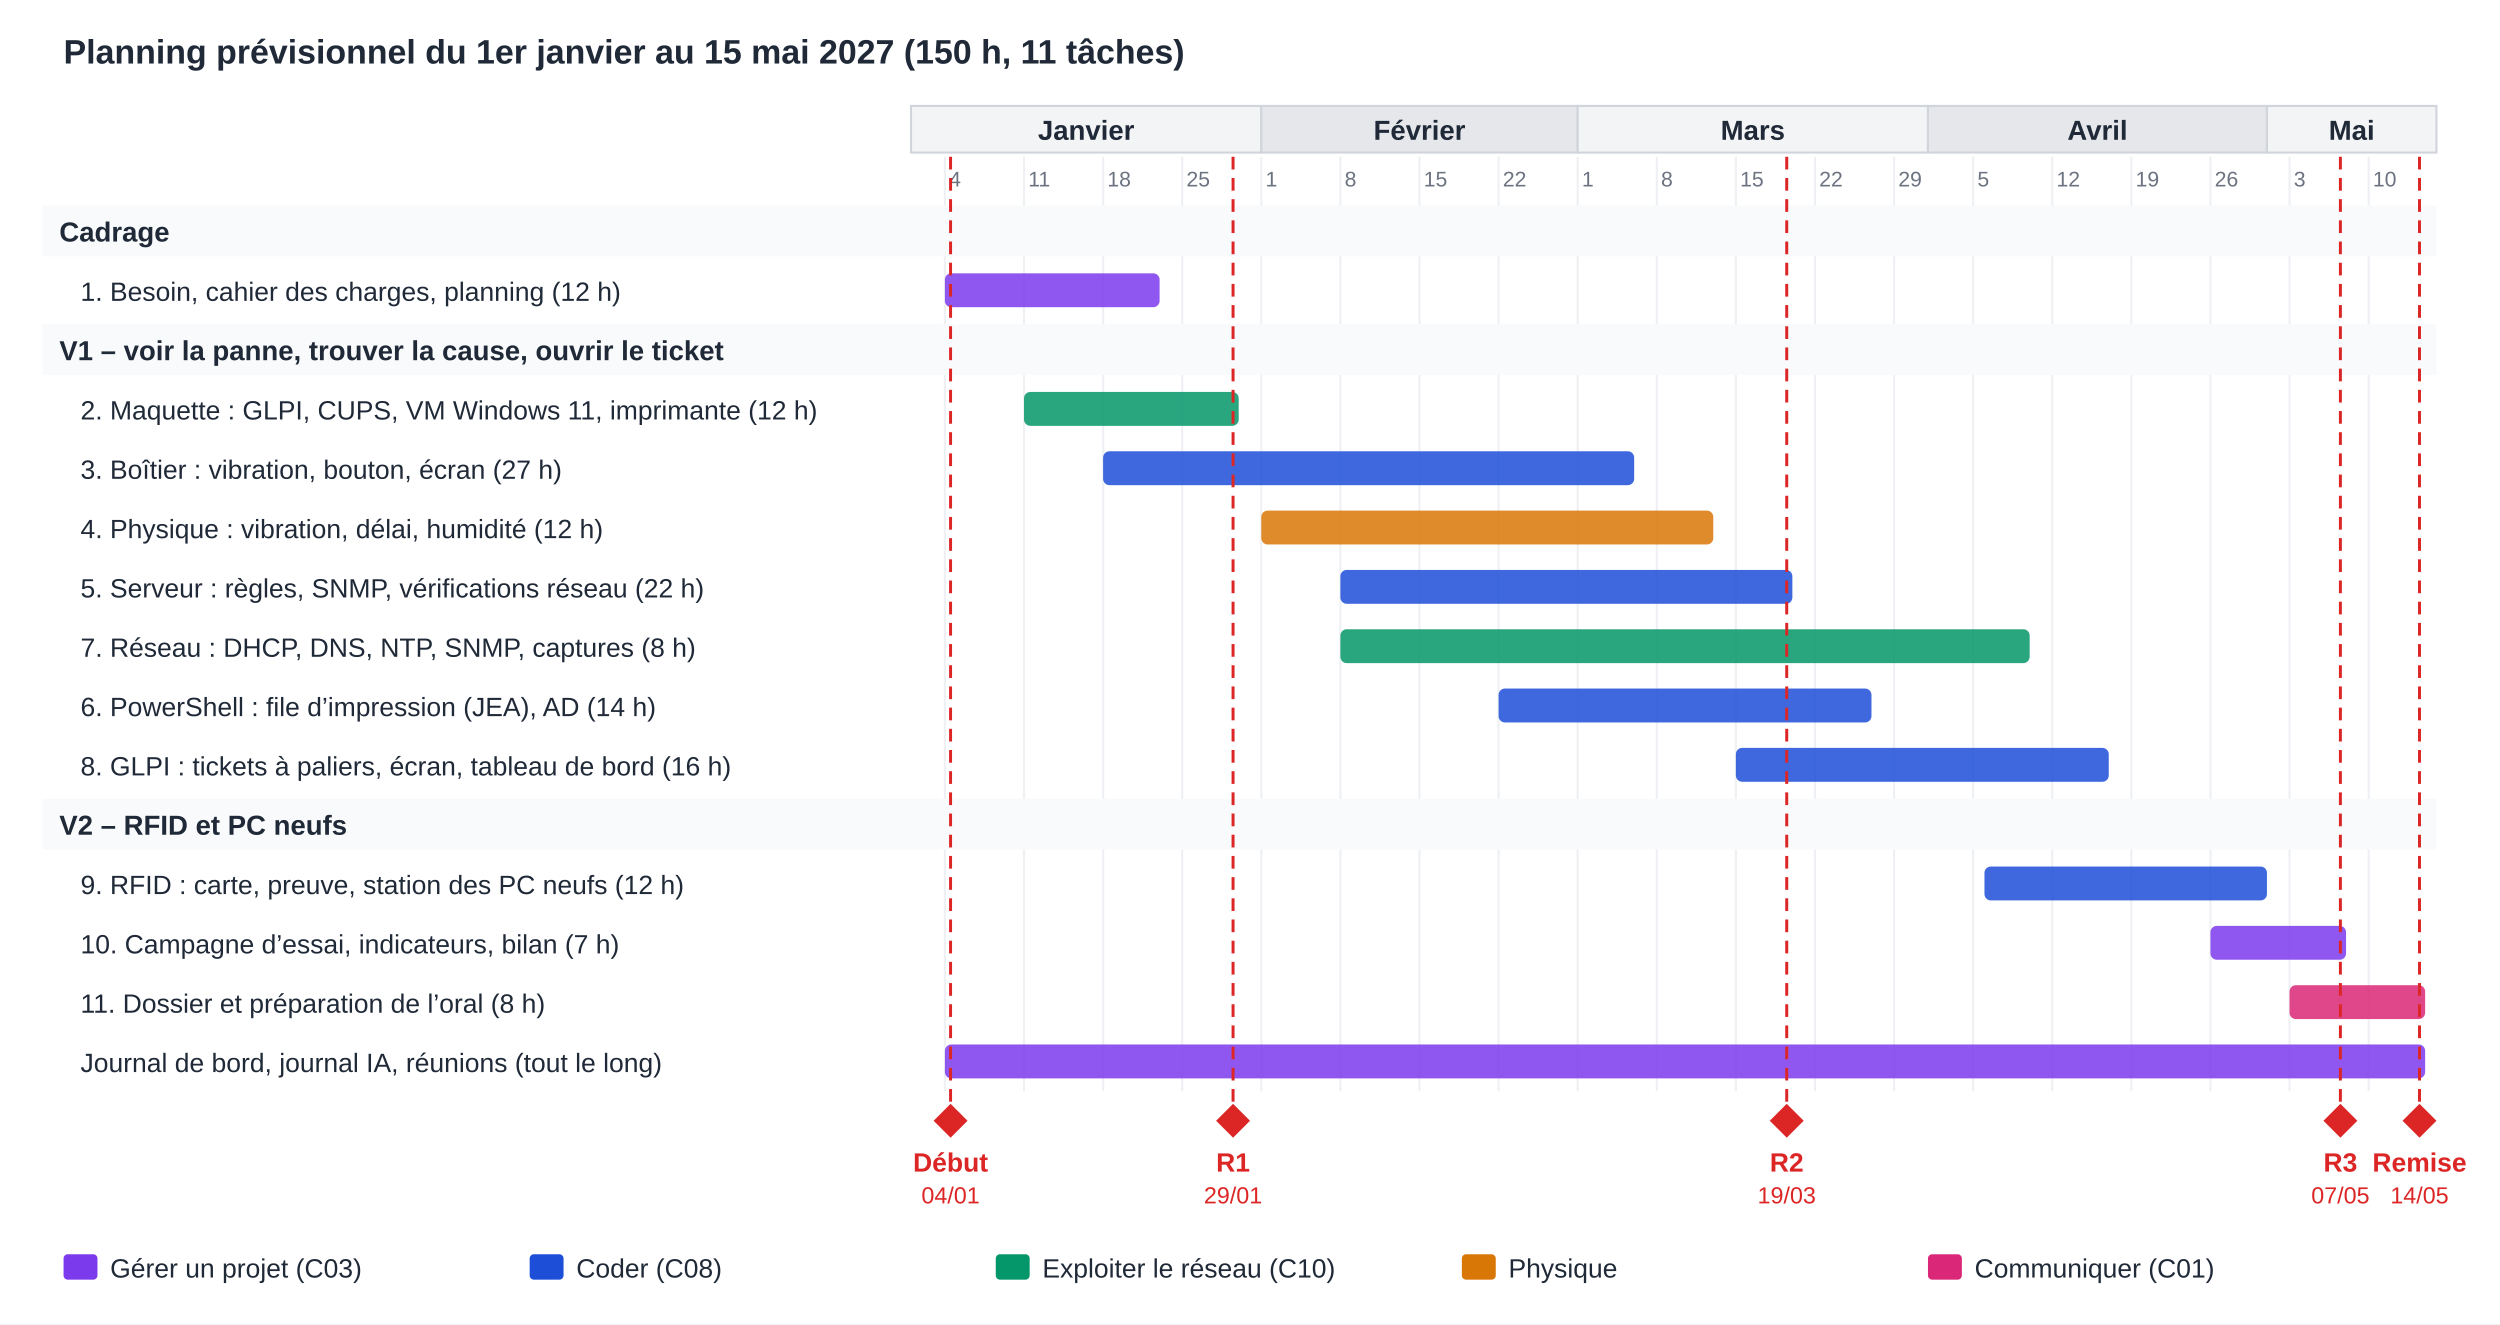
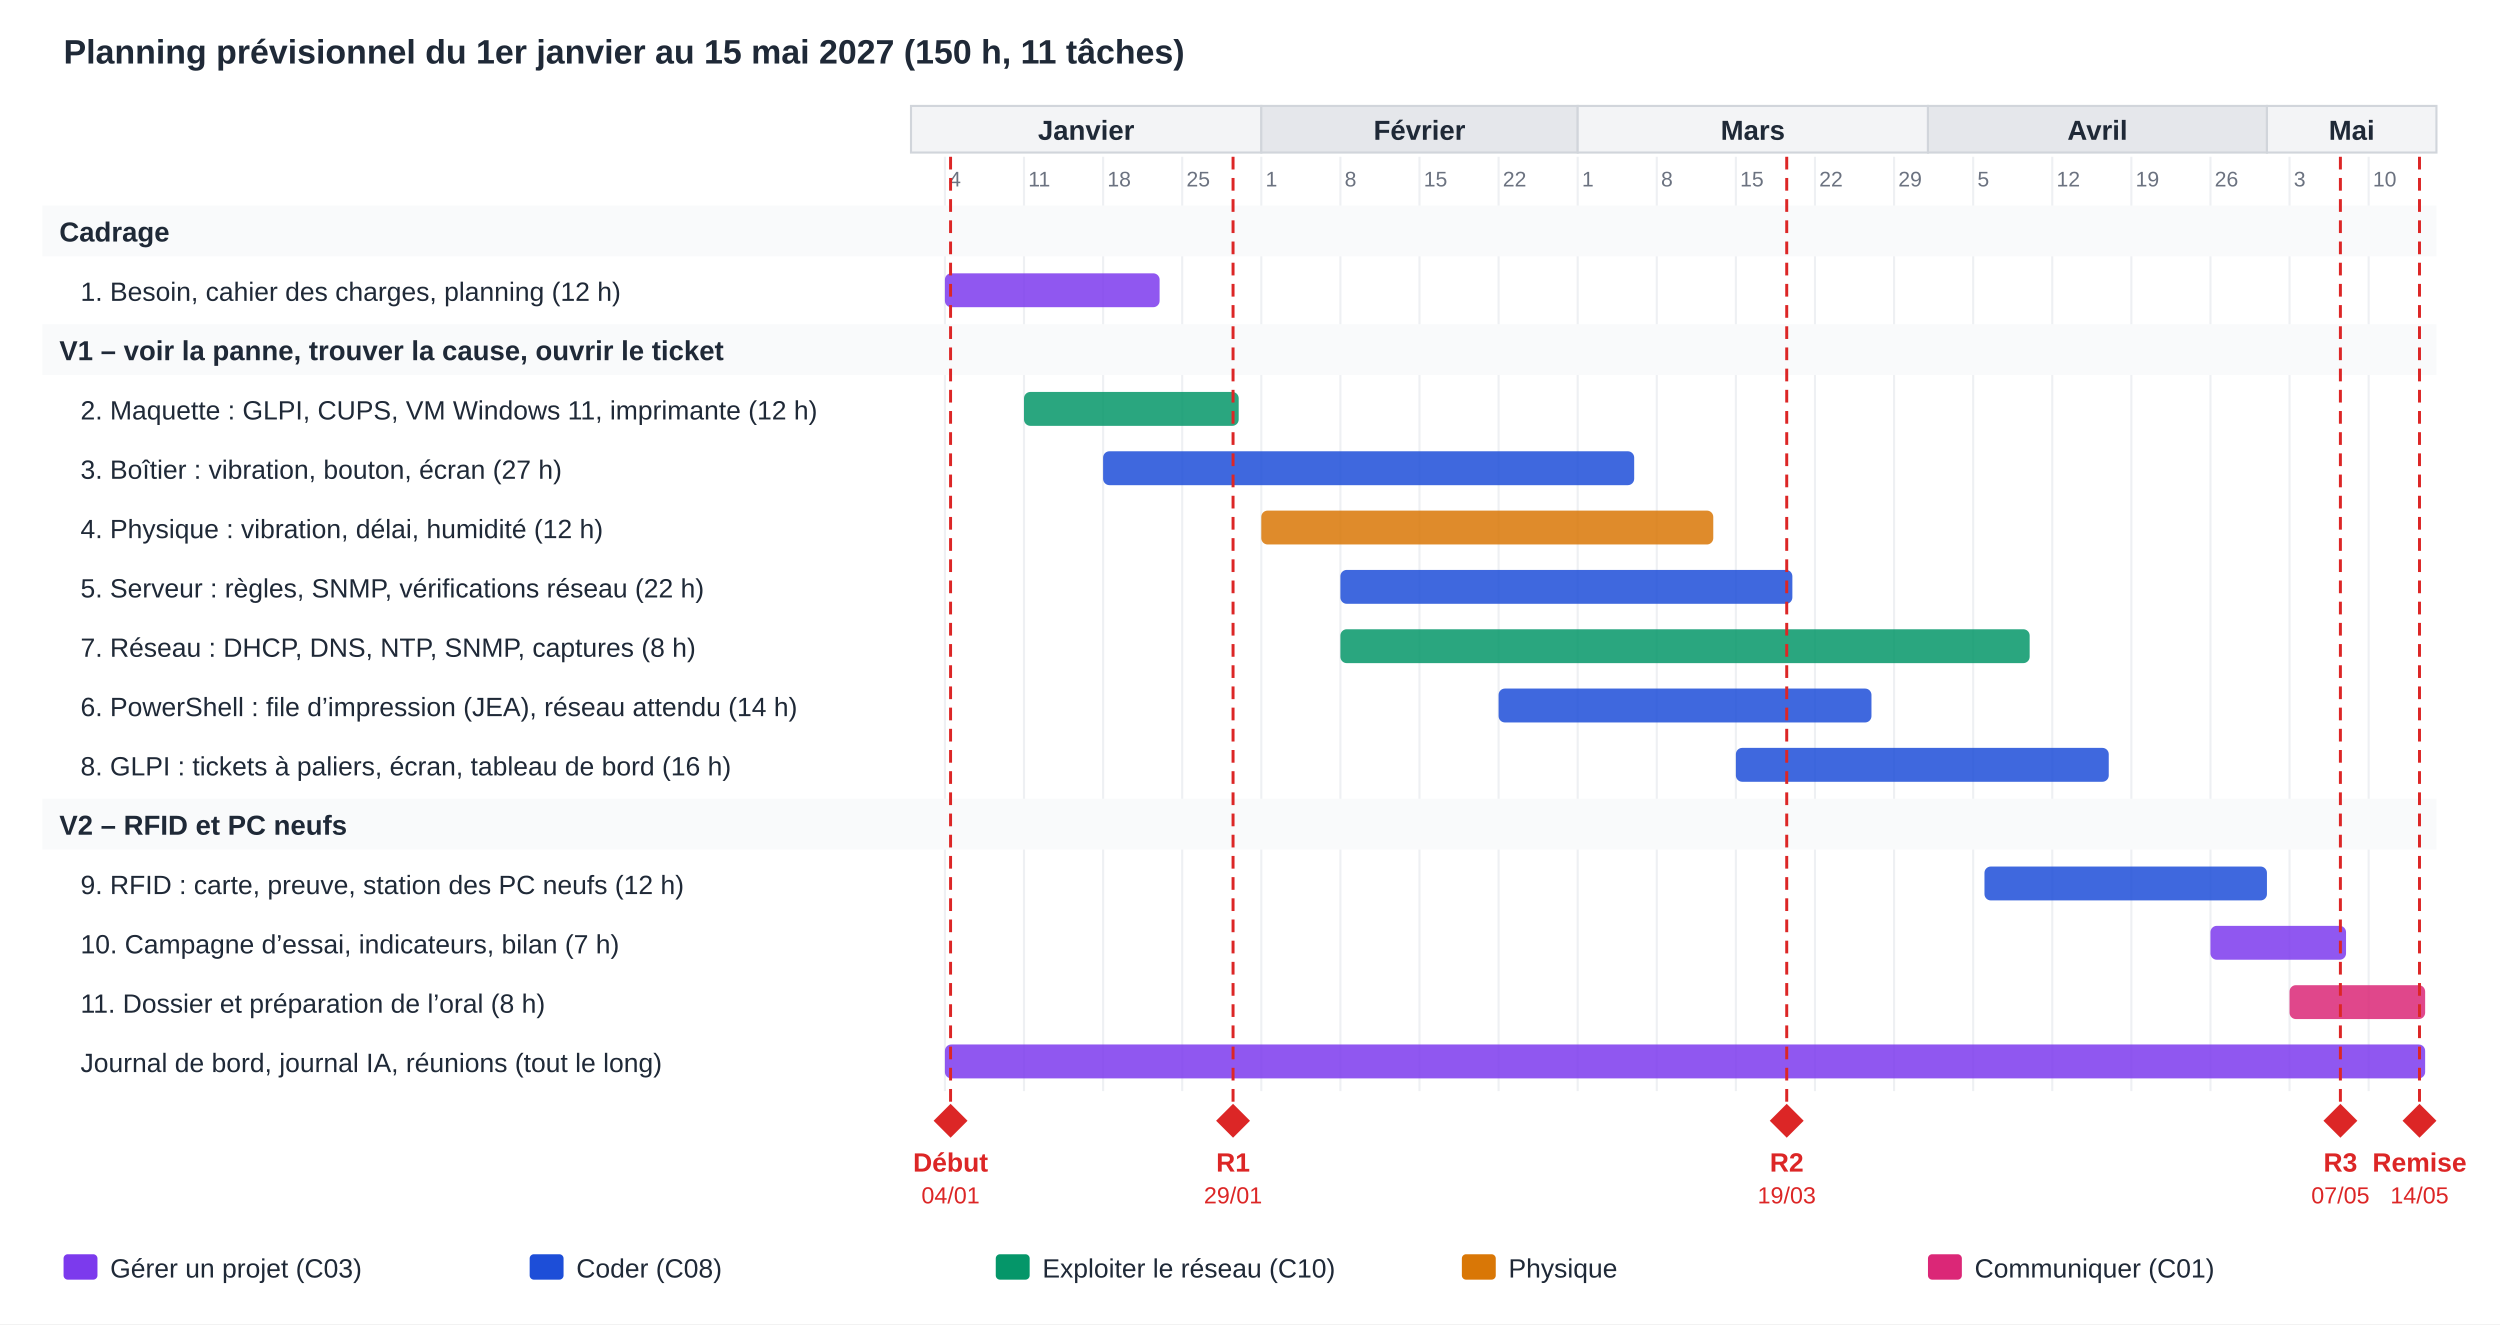
<svg xmlns="http://www.w3.org/2000/svg" width="1180" height="625" viewBox="0 0 1180 625" font-family="Liberation Sans, Arial, Helvetica, sans-serif">
  <defs>
    <marker id="fl" viewBox="0 0 10 10" refX="9" refY="5" markerWidth="8" markerHeight="8" orient="auto-start-reverse">
      <path d="M0,0 L10,5 L0,10 z" fill="#6b7280" />
    </marker>
    <marker id="flo" viewBox="0 0 10 10" refX="9" refY="5" markerWidth="9" markerHeight="9" orient="auto">
      <path d="M0,0 L10,5 L0,10" fill="none" stroke="#6b7280" stroke-width="1.5" />
    </marker>
  </defs>
  <rect width="100%" height="100%" fill="#fff" />
  <text x="30" y="30" font-size="16" font-weight="bold" fill="#1f2937" text-anchor="start">Planning prévisionnel du 1er janvier au 15 mai 2027 (150 h, 11 tâches)</text>
  <rect x="430.0" y="50" width="165.333" height="22" fill="#f3f4f6" stroke="#d1d5db" />
  <text x="512.667" y="66" font-size="13" font-weight="bold" fill="#1f2937" text-anchor="middle">Janvier</text>
  <rect x="595.333" y="50" width="149.333" height="22" fill="#e5e7eb" stroke="#d1d5db" />
  <text x="670.0" y="66" font-size="13" font-weight="bold" fill="#1f2937" text-anchor="middle">Février</text>
  <rect x="744.667" y="50" width="165.333" height="22" fill="#f3f4f6" stroke="#d1d5db" />
  <text x="827.333" y="66" font-size="13" font-weight="bold" fill="#1f2937" text-anchor="middle">Mars</text>
  <rect x="910.0" y="50" width="160.0" height="22" fill="#e5e7eb" stroke="#d1d5db" />
  <text x="990.0" y="66" font-size="13" font-weight="bold" fill="#1f2937" text-anchor="middle">Avril</text>
  <rect x="1070.0" y="50" width="80.0" height="22" fill="#f3f4f6" stroke="#d1d5db" />
  <text x="1110.0" y="66" font-size="13" font-weight="bold" fill="#1f2937" text-anchor="middle">Mai</text>
  <polyline points="446.0,74 446.0,515" fill="none" stroke="#eef0f3" stroke-width="1" />
  <text x="448.0" y="88" font-size="10" font-weight="normal" fill="#6b7280" text-anchor="start">4</text>
  <polyline points="483.333,74 483.333,515" fill="none" stroke="#eef0f3" stroke-width="1" />
  <text x="485.333" y="88" font-size="10" font-weight="normal" fill="#6b7280" text-anchor="start">11</text>
  <polyline points="520.667,74 520.667,515" fill="none" stroke="#eef0f3" stroke-width="1" />
  <text x="522.667" y="88" font-size="10" font-weight="normal" fill="#6b7280" text-anchor="start">18</text>
  <polyline points="558.0,74 558.0,515" fill="none" stroke="#eef0f3" stroke-width="1" />
  <text x="560.0" y="88" font-size="10" font-weight="normal" fill="#6b7280" text-anchor="start">25</text>
  <polyline points="595.333,74 595.333,515" fill="none" stroke="#eef0f3" stroke-width="1" />
  <text x="597.333" y="88" font-size="10" font-weight="normal" fill="#6b7280" text-anchor="start">1</text>
  <polyline points="632.667,74 632.667,515" fill="none" stroke="#eef0f3" stroke-width="1" />
  <text x="634.667" y="88" font-size="10" font-weight="normal" fill="#6b7280" text-anchor="start">8</text>
  <polyline points="670.0,74 670.0,515" fill="none" stroke="#eef0f3" stroke-width="1" />
  <text x="672.0" y="88" font-size="10" font-weight="normal" fill="#6b7280" text-anchor="start">15</text>
  <polyline points="707.333,74 707.333,515" fill="none" stroke="#eef0f3" stroke-width="1" />
  <text x="709.333" y="88" font-size="10" font-weight="normal" fill="#6b7280" text-anchor="start">22</text>
  <polyline points="744.667,74 744.667,515" fill="none" stroke="#eef0f3" stroke-width="1" />
  <text x="746.667" y="88" font-size="10" font-weight="normal" fill="#6b7280" text-anchor="start">1</text>
  <polyline points="782.0,74 782.0,515" fill="none" stroke="#eef0f3" stroke-width="1" />
  <text x="784.0" y="88" font-size="10" font-weight="normal" fill="#6b7280" text-anchor="start">8</text>
  <polyline points="819.333,74 819.333,515" fill="none" stroke="#eef0f3" stroke-width="1" />
  <text x="821.333" y="88" font-size="10" font-weight="normal" fill="#6b7280" text-anchor="start">15</text>
  <polyline points="856.667,74 856.667,515" fill="none" stroke="#eef0f3" stroke-width="1" />
  <text x="858.667" y="88" font-size="10" font-weight="normal" fill="#6b7280" text-anchor="start">22</text>
  <polyline points="894.0,74 894.0,515" fill="none" stroke="#eef0f3" stroke-width="1" />
  <text x="896.0" y="88" font-size="10" font-weight="normal" fill="#6b7280" text-anchor="start">29</text>
  <polyline points="931.333,74 931.333,515" fill="none" stroke="#eef0f3" stroke-width="1" />
  <text x="933.333" y="88" font-size="10" font-weight="normal" fill="#6b7280" text-anchor="start">5</text>
  <polyline points="968.667,74 968.667,515" fill="none" stroke="#eef0f3" stroke-width="1" />
  <text x="970.667" y="88" font-size="10" font-weight="normal" fill="#6b7280" text-anchor="start">12</text>
  <polyline points="1006.0,74 1006.0,515" fill="none" stroke="#eef0f3" stroke-width="1" />
  <text x="1008.0" y="88" font-size="10" font-weight="normal" fill="#6b7280" text-anchor="start">19</text>
  <polyline points="1043.333,74 1043.333,515" fill="none" stroke="#eef0f3" stroke-width="1" />
  <text x="1045.333" y="88" font-size="10" font-weight="normal" fill="#6b7280" text-anchor="start">26</text>
  <polyline points="1080.667,74 1080.667,515" fill="none" stroke="#eef0f3" stroke-width="1" />
  <text x="1082.667" y="88" font-size="10" font-weight="normal" fill="#6b7280" text-anchor="start">3</text>
  <polyline points="1118.0,74 1118.0,515" fill="none" stroke="#eef0f3" stroke-width="1" />
  <text x="1120.0" y="88" font-size="10" font-weight="normal" fill="#6b7280" text-anchor="start">10</text>
  <rect x="20" y="97" width="1130" height="24" fill="#f9fafb" />
  <text x="28" y="114" font-size="13" font-weight="bold" fill="#1f2937" text-anchor="start">Cadrage</text>
  <text x="38" y="142" font-size="12.5" font-weight="normal" fill="#1f2937" text-anchor="start">1. Besoin, cahier des charges, planning (12 h)</text>
  <rect x="446.0" y="129" width="101.333" height="16" rx="3" fill="#7c3aed" opacity="0.85" />
  <rect x="20" y="153" width="1130" height="24" fill="#f9fafb" />
  <text x="28" y="170" font-size="13" font-weight="bold" fill="#1f2937" text-anchor="start">V1 – voir la panne, trouver la cause, ouvrir le ticket</text>
  <text x="38" y="198" font-size="12.5" font-weight="normal" fill="#1f2937" text-anchor="start">2. Maquette : GLPI, CUPS, VM Windows 11, imprimante (12 h)</text>
  <rect x="483.333" y="185" width="101.333" height="16" rx="3" fill="#059669" opacity="0.85" />
  <text x="38" y="226" font-size="12.5" font-weight="normal" fill="#1f2937" text-anchor="start">3. Boîtier : vibration, bouton, écran (27 h)</text>
  <rect x="520.667" y="213" width="250.667" height="16" rx="3" fill="#1d4ed8" opacity="0.85" />
  <text x="38" y="254" font-size="12.5" font-weight="normal" fill="#1f2937" text-anchor="start">4. Physique : vibration, délai, humidité (12 h)</text>
  <rect x="595.333" y="241" width="213.333" height="16" rx="3" fill="#d97706" opacity="0.85" />
  <text x="38" y="282" font-size="12.5" font-weight="normal" fill="#1f2937" text-anchor="start">5. Serveur : règles, SNMP, vérifications réseau (22 h)</text>
  <rect x="632.667" y="269" width="213.333" height="16" rx="3" fill="#1d4ed8" opacity="0.85" />
  <text x="38" y="310" font-size="12.5" font-weight="normal" fill="#1f2937" text-anchor="start">7. Réseau : DHCP, DNS, NTP, SNMP, captures (8 h)</text>
  <rect x="632.667" y="297" width="325.333" height="16" rx="3" fill="#059669" opacity="0.85" />
-   <text x="38" y="338" font-size="12.5" font-weight="normal" fill="#1f2937" text-anchor="start">6. PowerShell : file d’impression (JEA), AD (14 h)</text>
+   <text x="38" y="338" font-size="12.5" font-weight="normal" fill="#1f2937" text-anchor="start">6. PowerShell : file d’impression (JEA), réseau attendu (14 h)</text>
  <rect x="707.333" y="325" width="176.0" height="16" rx="3" fill="#1d4ed8" opacity="0.85" />
  <text x="38" y="366" font-size="12.5" font-weight="normal" fill="#1f2937" text-anchor="start">8. GLPI : tickets à paliers, écran, tableau de bord (16 h)</text>
  <rect x="819.333" y="353" width="176.0" height="16" rx="3" fill="#1d4ed8" opacity="0.85" />
  <rect x="20" y="377" width="1130" height="24" fill="#f9fafb" />
  <text x="28" y="394" font-size="13" font-weight="bold" fill="#1f2937" text-anchor="start">V2 – RFID et PC neufs</text>
  <text x="38" y="422" font-size="12.5" font-weight="normal" fill="#1f2937" text-anchor="start">9. RFID : carte, preuve, station des PC neufs (12 h)</text>
  <rect x="936.667" y="409" width="133.333" height="16" rx="3" fill="#1d4ed8" opacity="0.85" />
  <text x="38" y="450" font-size="12.5" font-weight="normal" fill="#1f2937" text-anchor="start">10. Campagne d’essai, indicateurs, bilan (7 h)</text>
  <rect x="1043.333" y="437" width="64.0" height="16" rx="3" fill="#7c3aed" opacity="0.85" />
  <text x="38" y="478" font-size="12.5" font-weight="normal" fill="#1f2937" text-anchor="start">11. Dossier et préparation de l’oral (8 h)</text>
  <rect x="1080.667" y="465" width="64.0" height="16" rx="3" fill="#db2777" opacity="0.85" />
  <text x="38" y="506" font-size="12.5" font-weight="normal" fill="#1f2937" text-anchor="start">Journal de bord, journal IA, réunions (tout le long)</text>
  <rect x="446.0" y="493" width="698.667" height="16" rx="3" fill="#7c3aed" opacity="0.85" />
  <polyline points="448.667,74 448.667,523" fill="none" stroke="#dc2626" stroke-width="1.4" stroke-dasharray="6 4" />
  <path d="M448.667,521 l8,8 l-8,8 l-8,-8 z" fill="#dc2626" />
  <text x="448.667" y="553" font-size="12.5" font-weight="bold" fill="#dc2626" text-anchor="middle">Début</text>
  <text x="448.667" y="568" font-size="11" font-weight="normal" fill="#dc2626" text-anchor="middle">04/01</text>
  <polyline points="582,74 582,523" fill="none" stroke="#dc2626" stroke-width="1.4" stroke-dasharray="6 4" />
  <path d="M582,521 l8,8 l-8,8 l-8,-8 z" fill="#dc2626" />
  <text x="582" y="553" font-size="12.5" font-weight="bold" fill="#dc2626" text-anchor="middle">R1</text>
  <text x="582" y="568" font-size="11" font-weight="normal" fill="#dc2626" text-anchor="middle">29/01</text>
  <polyline points="843.333,74 843.333,523" fill="none" stroke="#dc2626" stroke-width="1.4" stroke-dasharray="6 4" />
  <path d="M843.333,521 l8,8 l-8,8 l-8,-8 z" fill="#dc2626" />
  <text x="843.333" y="553" font-size="12.5" font-weight="bold" fill="#dc2626" text-anchor="middle">R2</text>
  <text x="843.333" y="568" font-size="11" font-weight="normal" fill="#dc2626" text-anchor="middle">19/03</text>
  <polyline points="1104.667,74 1104.667,523" fill="none" stroke="#dc2626" stroke-width="1.4" stroke-dasharray="6 4" />
  <path d="M1104.667,521 l8,8 l-8,8 l-8,-8 z" fill="#dc2626" />
  <text x="1104.667" y="553" font-size="12.5" font-weight="bold" fill="#dc2626" text-anchor="middle">R3</text>
  <text x="1104.667" y="568" font-size="11" font-weight="normal" fill="#dc2626" text-anchor="middle">07/05</text>
  <polyline points="1142.0,74 1142.0,523" fill="none" stroke="#dc2626" stroke-width="1.4" stroke-dasharray="6 4" />
  <path d="M1142.0,521 l8,8 l-8,8 l-8,-8 z" fill="#dc2626" />
  <text x="1142.0" y="553" font-size="12.5" font-weight="bold" fill="#dc2626" text-anchor="middle">Remise</text>
  <text x="1142.0" y="568" font-size="11" font-weight="normal" fill="#dc2626" text-anchor="middle">14/05</text>
  <rect x="30" y="592" width="16" height="12" rx="2" fill="#7c3aed" />
  <text x="52" y="603" font-size="12.5" font-weight="normal" fill="#1f2937" text-anchor="start">Gérer un projet (C03)</text>
  <rect x="250" y="592" width="16" height="12" rx="2" fill="#1d4ed8" />
  <text x="272" y="603" font-size="12.5" font-weight="normal" fill="#1f2937" text-anchor="start">Coder (C08)</text>
  <rect x="470" y="592" width="16" height="12" rx="2" fill="#059669" />
  <text x="492" y="603" font-size="12.5" font-weight="normal" fill="#1f2937" text-anchor="start">Exploiter le réseau (C10)</text>
  <rect x="690" y="592" width="16" height="12" rx="2" fill="#d97706" />
  <text x="712" y="603" font-size="12.5" font-weight="normal" fill="#1f2937" text-anchor="start">Physique</text>
  <rect x="910" y="592" width="16" height="12" rx="2" fill="#db2777" />
  <text x="932" y="603" font-size="12.5" font-weight="normal" fill="#1f2937" text-anchor="start">Communiquer (C01)</text>
</svg>
